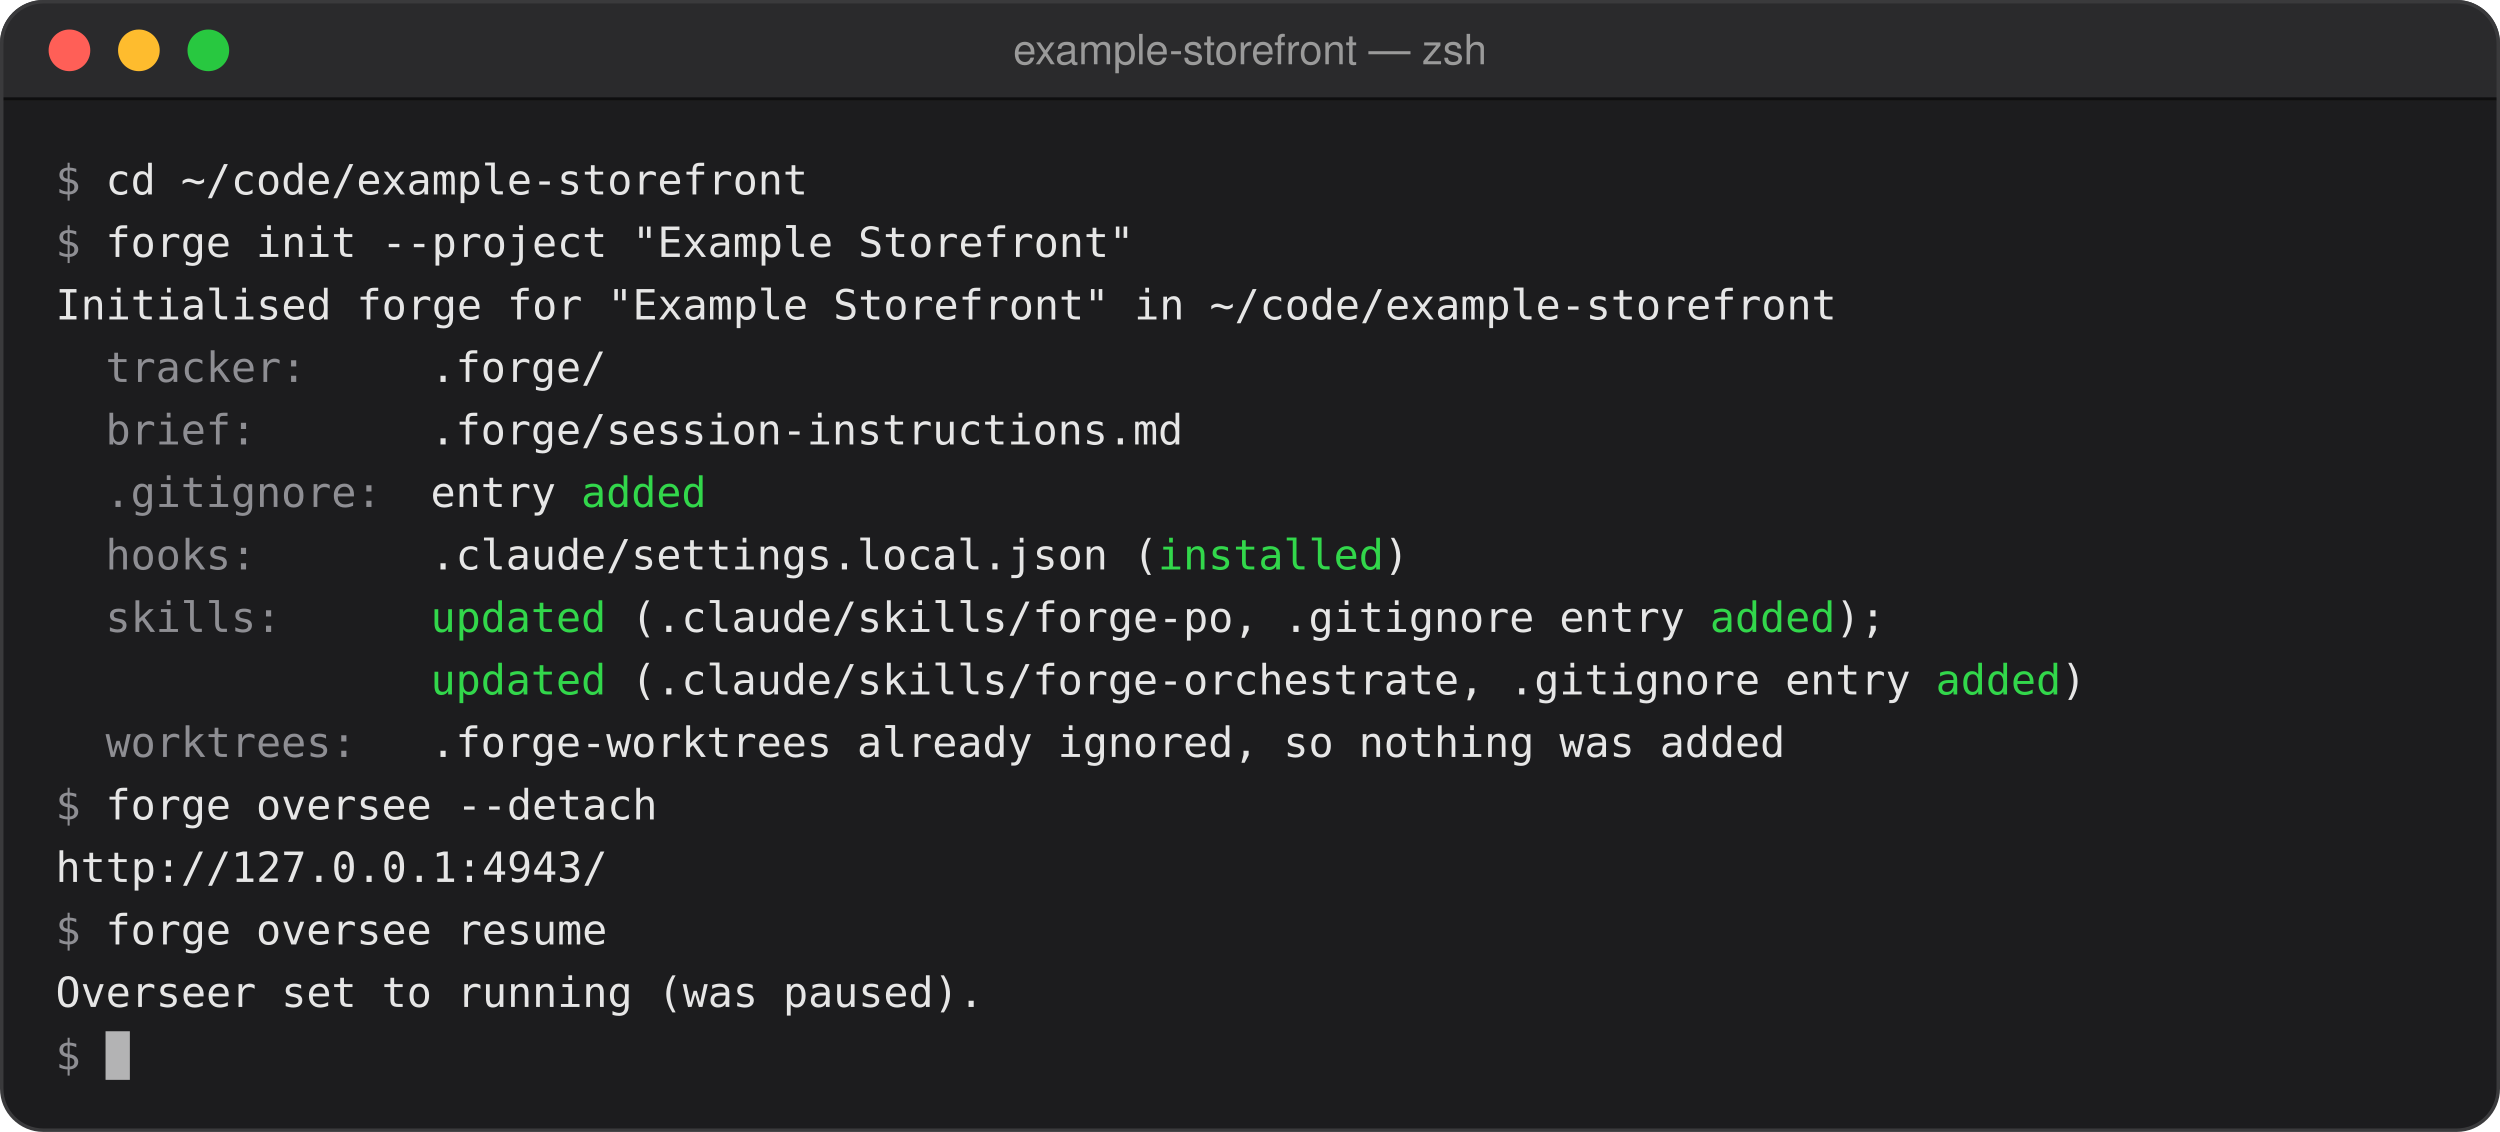
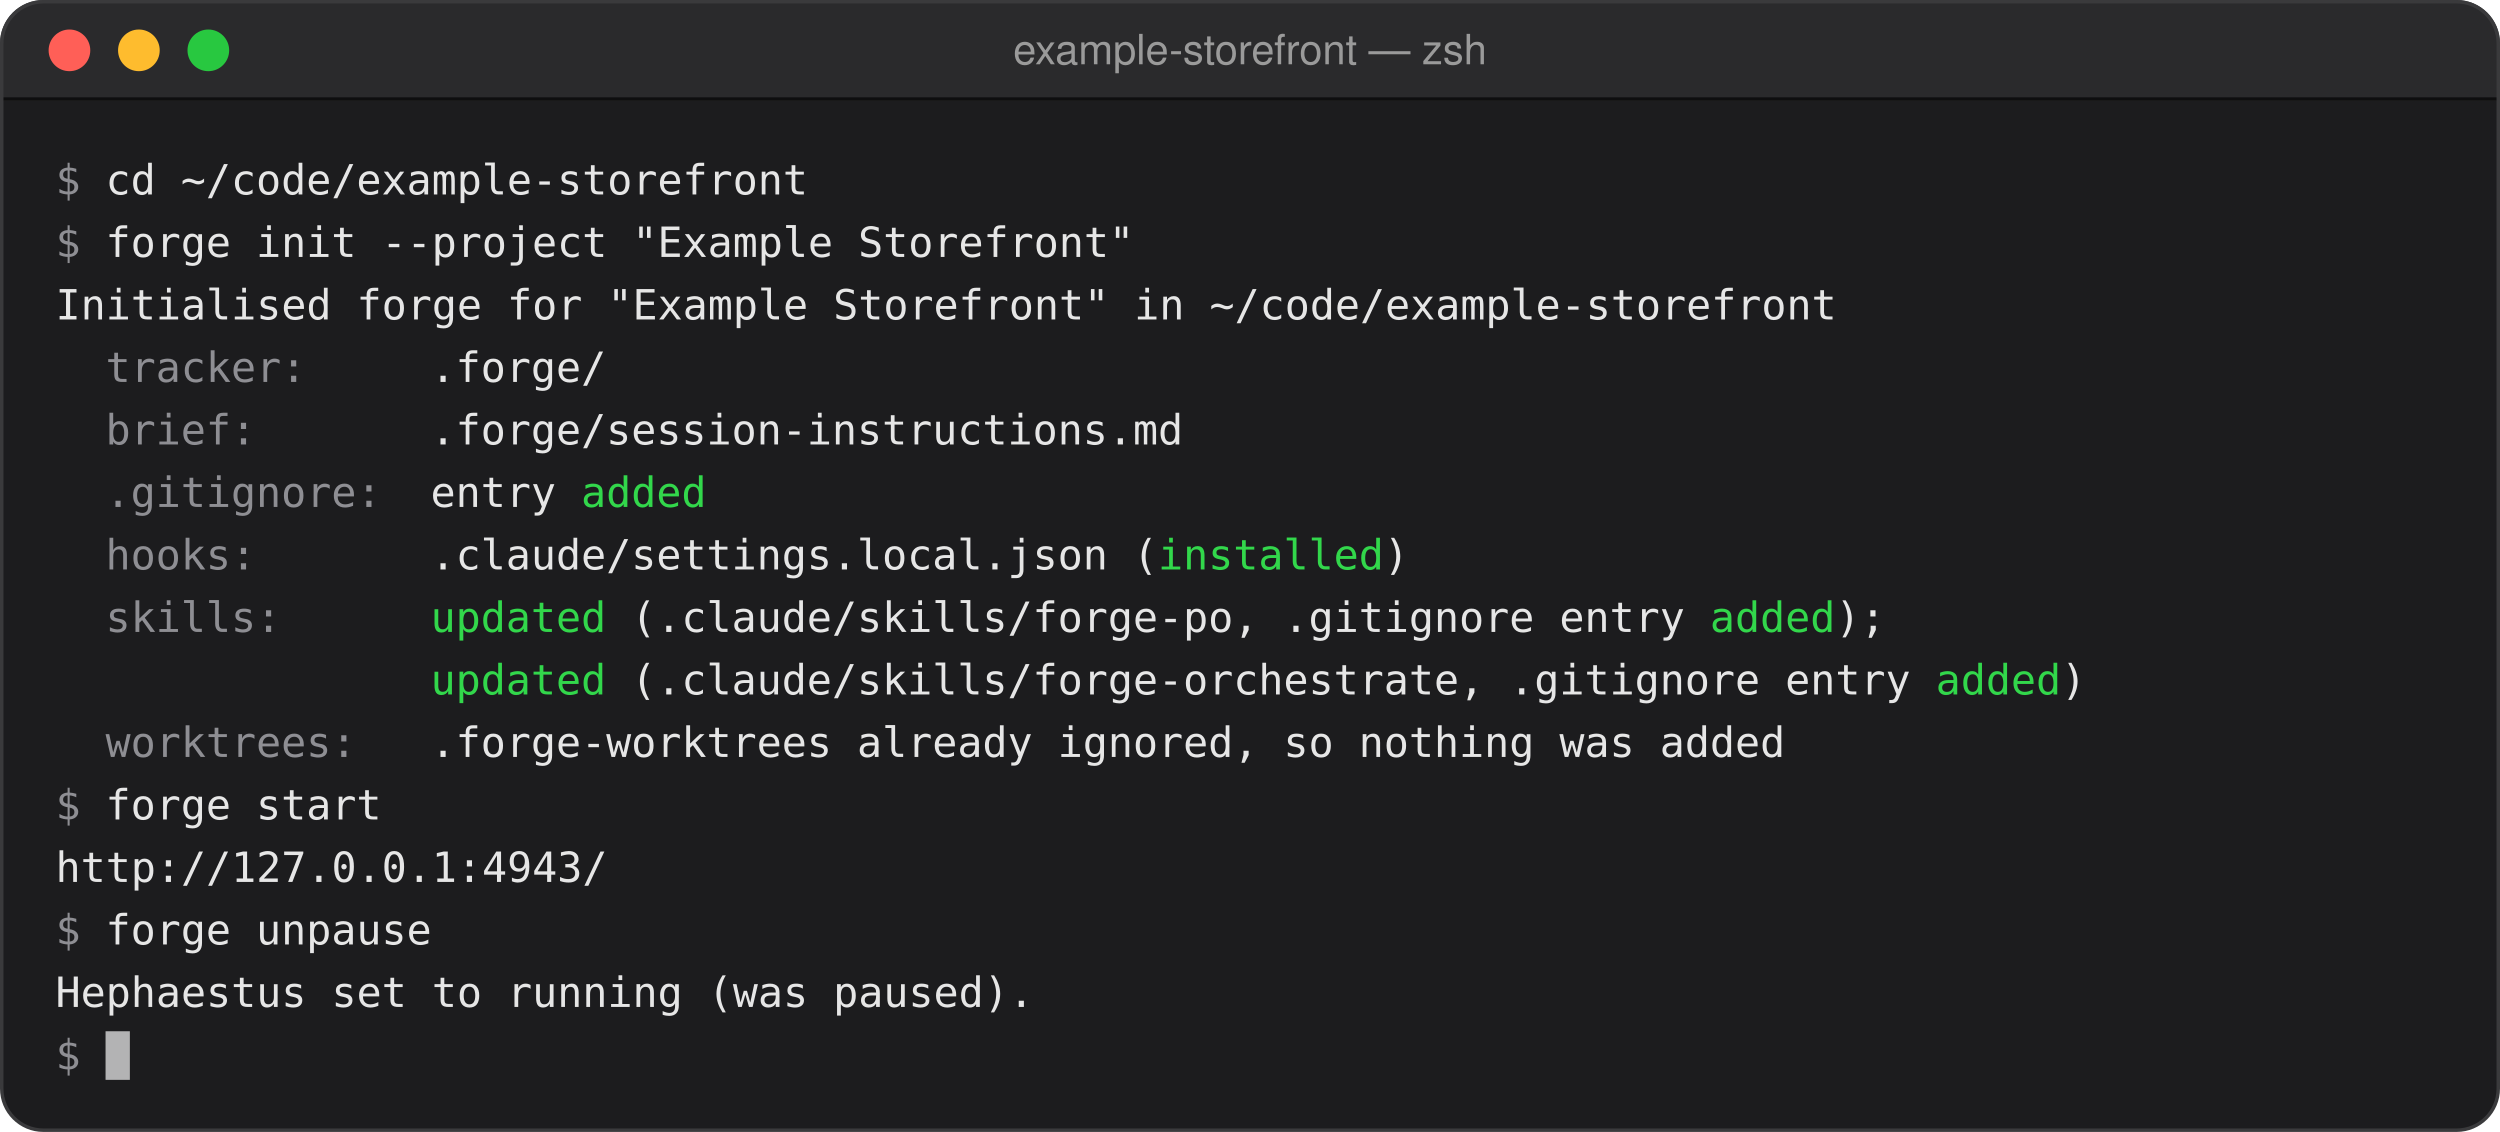
<svg xmlns="http://www.w3.org/2000/svg" width="720" height="326" viewBox="0 0 720 326" role="img">
  <rect x="0.5" y="0.5" width="719" height="325" rx="12" fill="#1C1C1E" stroke="#3A3A3C" />
  <path d="M0.5,28.5 V12.5 A12,12 0 0 1 12.5,0.5 H707.5 A12,12 0 0 1 719.5,12.5 V28.5 Z" fill="#2A2A2C" stroke="#3A3A3C" />
  <line x1="1" y1="28.5" x2="719" y2="28.5" stroke="#0E0E0F" />
  <circle cx="20" cy="14.5" r="6" fill="#FF5F57" />
  <circle cx="40" cy="14.5" r="6" fill="#FEBC2E" />
  <circle cx="60" cy="14.5" r="6" fill="#28C840" />
  <text x="360" y="18.5" text-anchor="middle" font-family="-apple-system,BlinkMacSystemFont,'Segoe UI',Helvetica,Arial,sans-serif" font-size="12" fill="#9a9a9a">example-storefront — zsh</text>
  <g font-family="ui-monospace,'SF Mono',Menlo,Consolas,monospace" font-size="12" fill="#E6E6E6">
    <text x="16" y="56" fill="#8E8E93">$</text>
    <text x="30.4" y="56">cd ~/code/example-storefront</text>
    <text x="16" y="74" fill="#8E8E93">$</text>
    <text x="30.4" y="74">forge init --project "Example Storefront"</text>
    <text x="16" y="92">Initialised forge for "Example Storefront" in ~/code/example-storefront</text>
    <text x="30.4" y="110" fill="#8E8E93">tracker:</text>
    <text x="124" y="110">.forge/</text>
    <text x="30.4" y="128" fill="#8E8E93">brief:</text>
    <text x="124" y="128">.forge/session-instructions.md</text>
    <text x="30.4" y="146" fill="#8E8E93">.gitignore:</text>
    <text x="124" y="146">entry <tspan fill="#32D74B">added</tspan>
    </text>
    <text x="30.4" y="164" fill="#8E8E93">hooks:</text>
    <text x="124" y="164">.claude/settings.local.json (<tspan fill="#32D74B">installed</tspan>)</text>
    <text x="30.4" y="182" fill="#8E8E93">skills:</text>
    <text x="124" y="182">
      <tspan fill="#32D74B">updated</tspan> (.claude/skills/forge-po, .gitignore entry <tspan fill="#32D74B">added</tspan>);</text>
    <text x="124" y="200">
      <tspan fill="#32D74B">updated</tspan> (.claude/skills/forge-orchestrate, .gitignore entry <tspan fill="#32D74B">added</tspan>)</text>
    <text x="30.4" y="218" fill="#8E8E93">worktrees:</text>
    <text x="124" y="218">.forge-worktrees already ignored, so nothing was added</text>
    <text x="16" y="236" fill="#8E8E93">$</text>
-     <text x="30.4" y="236">forge oversee --detach</text>
+     <text x="30.4" y="236">forge start</text>
    <text x="16" y="254">http://127.0.0.1:4943/</text>
    <text x="16" y="272" fill="#8E8E93">$</text>
-     <text x="30.4" y="272">forge oversee resume</text>
-     <text x="16" y="290">Overseer set to running (was paused).</text>
+     <text x="30.4" y="272">forge unpause</text>
+     <text x="16" y="290">Hephaestus set to running (was paused).</text>
    <text x="16" y="308" fill="#8E8E93">$</text>
    <rect x="30.4" y="297" width="7" height="14" fill="#E6E6E6" opacity="0.75" />
  </g>
</svg>
